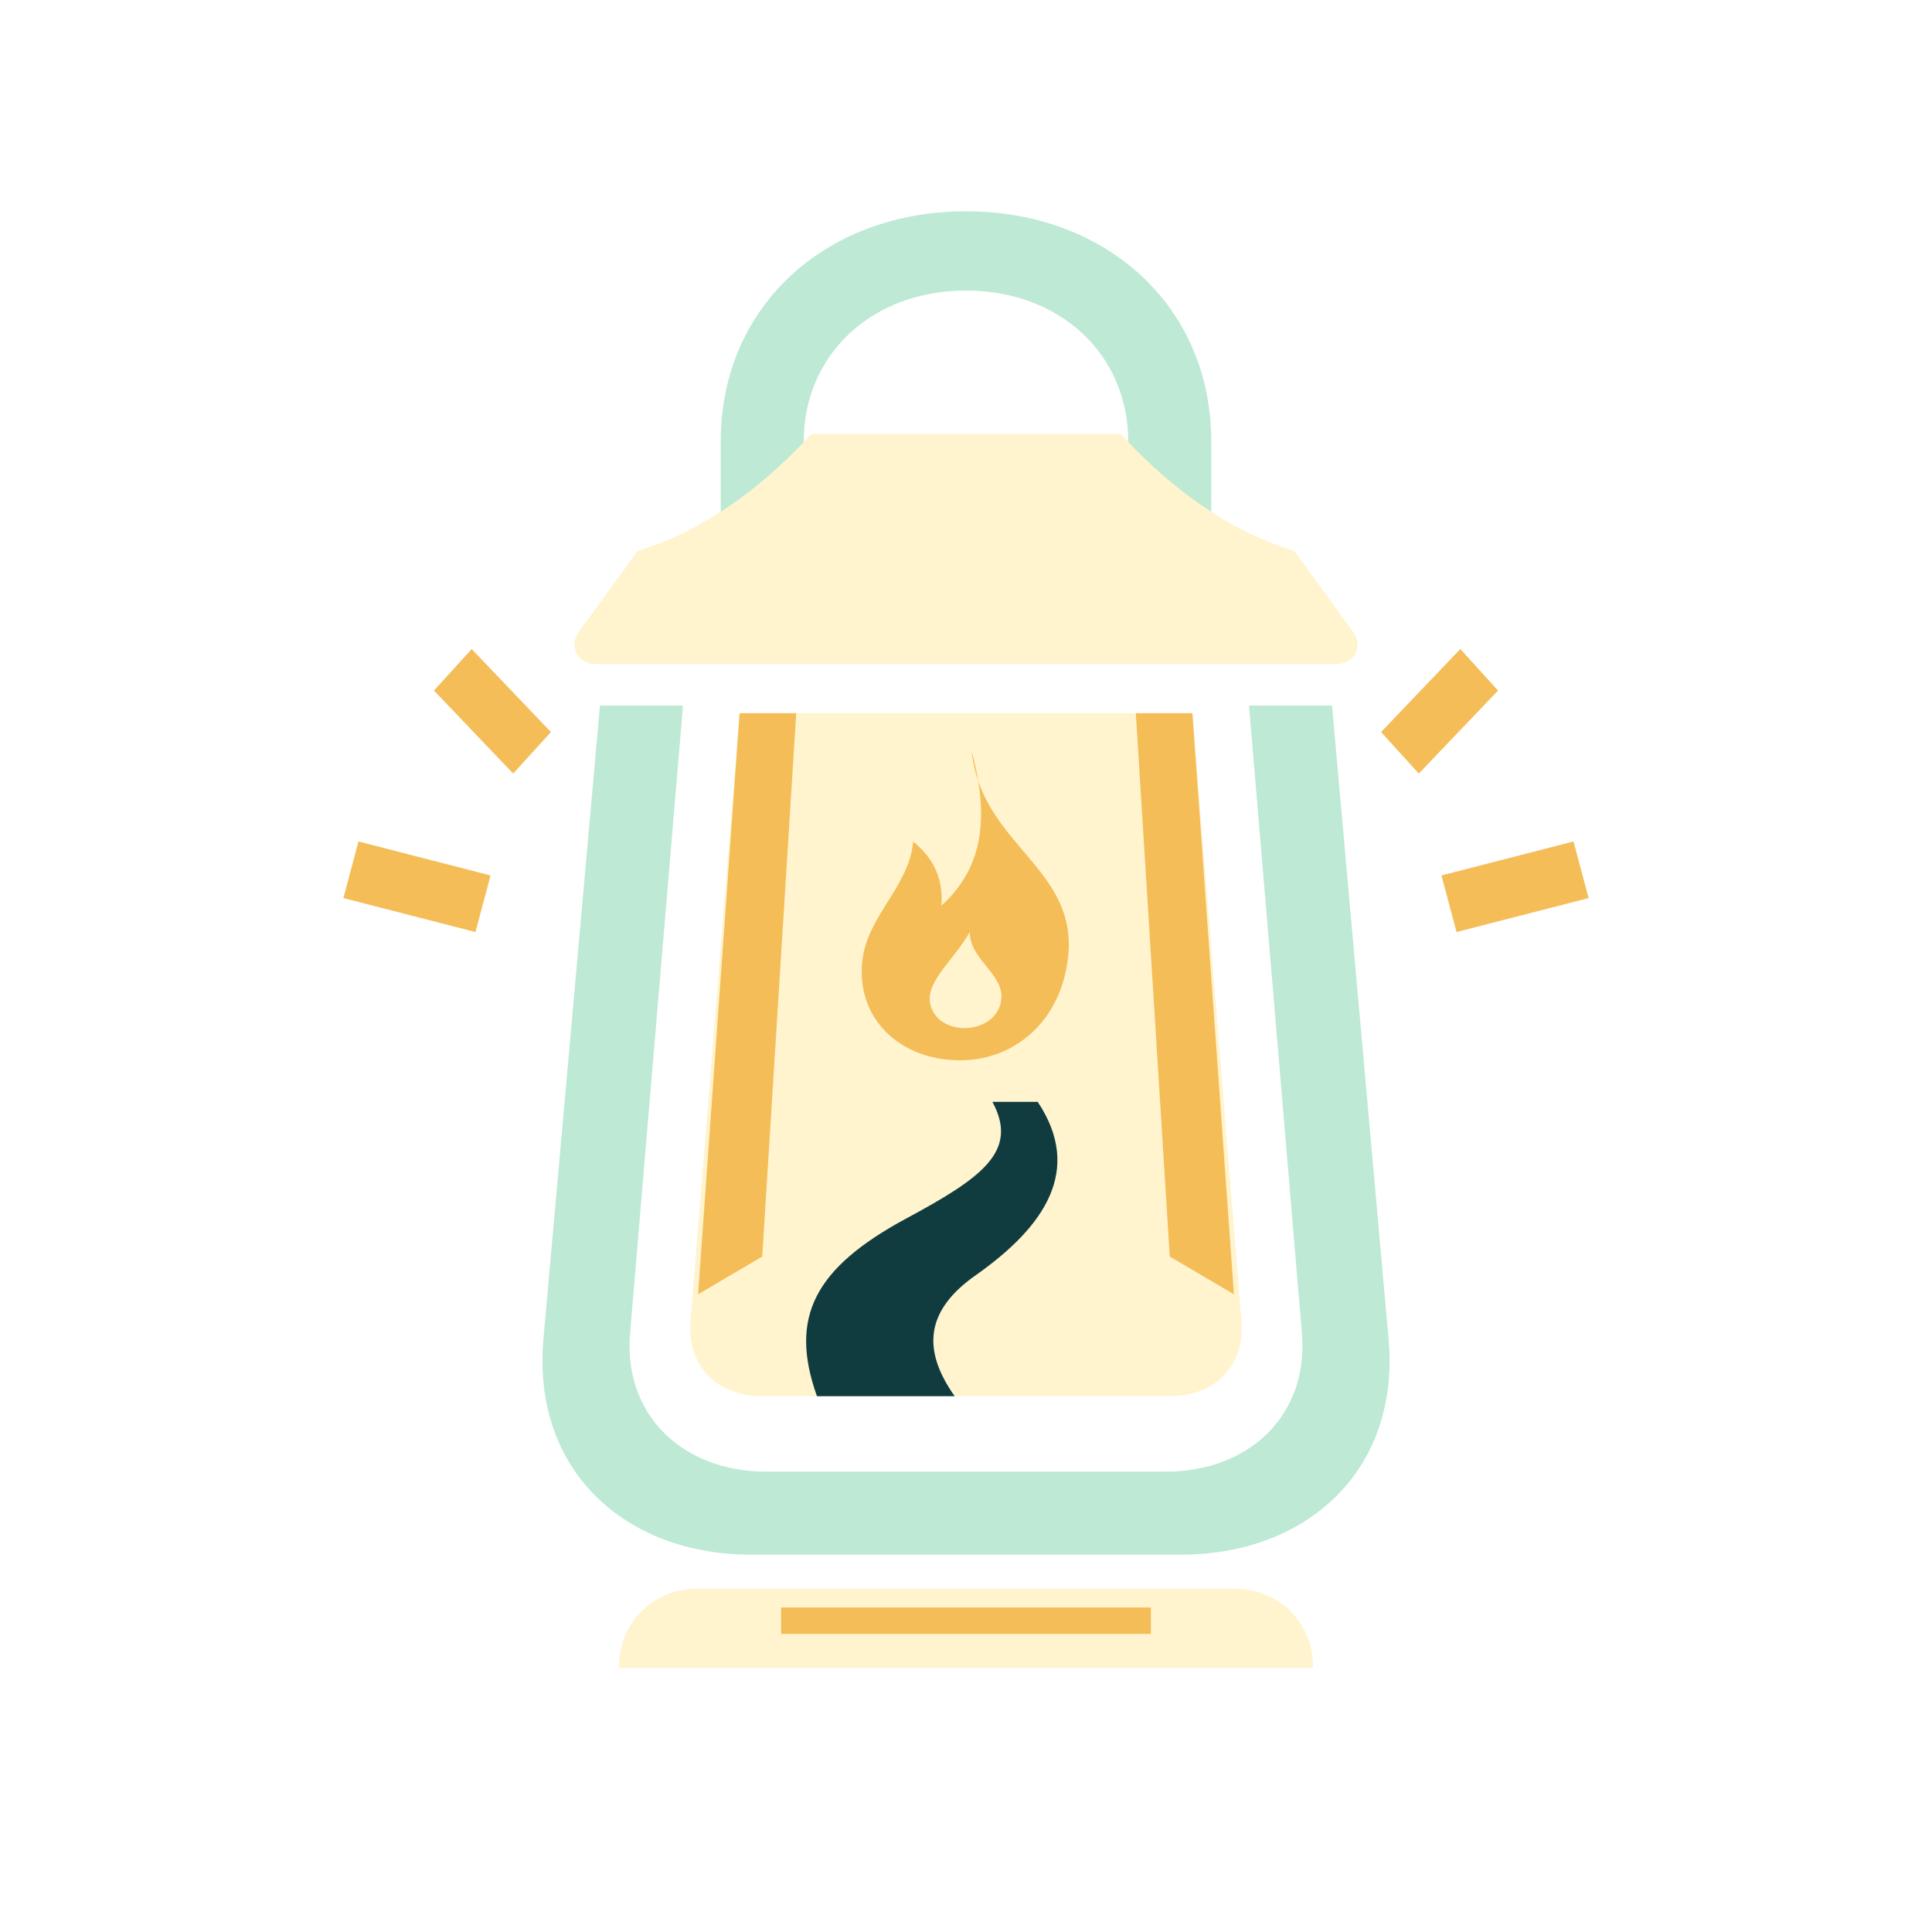
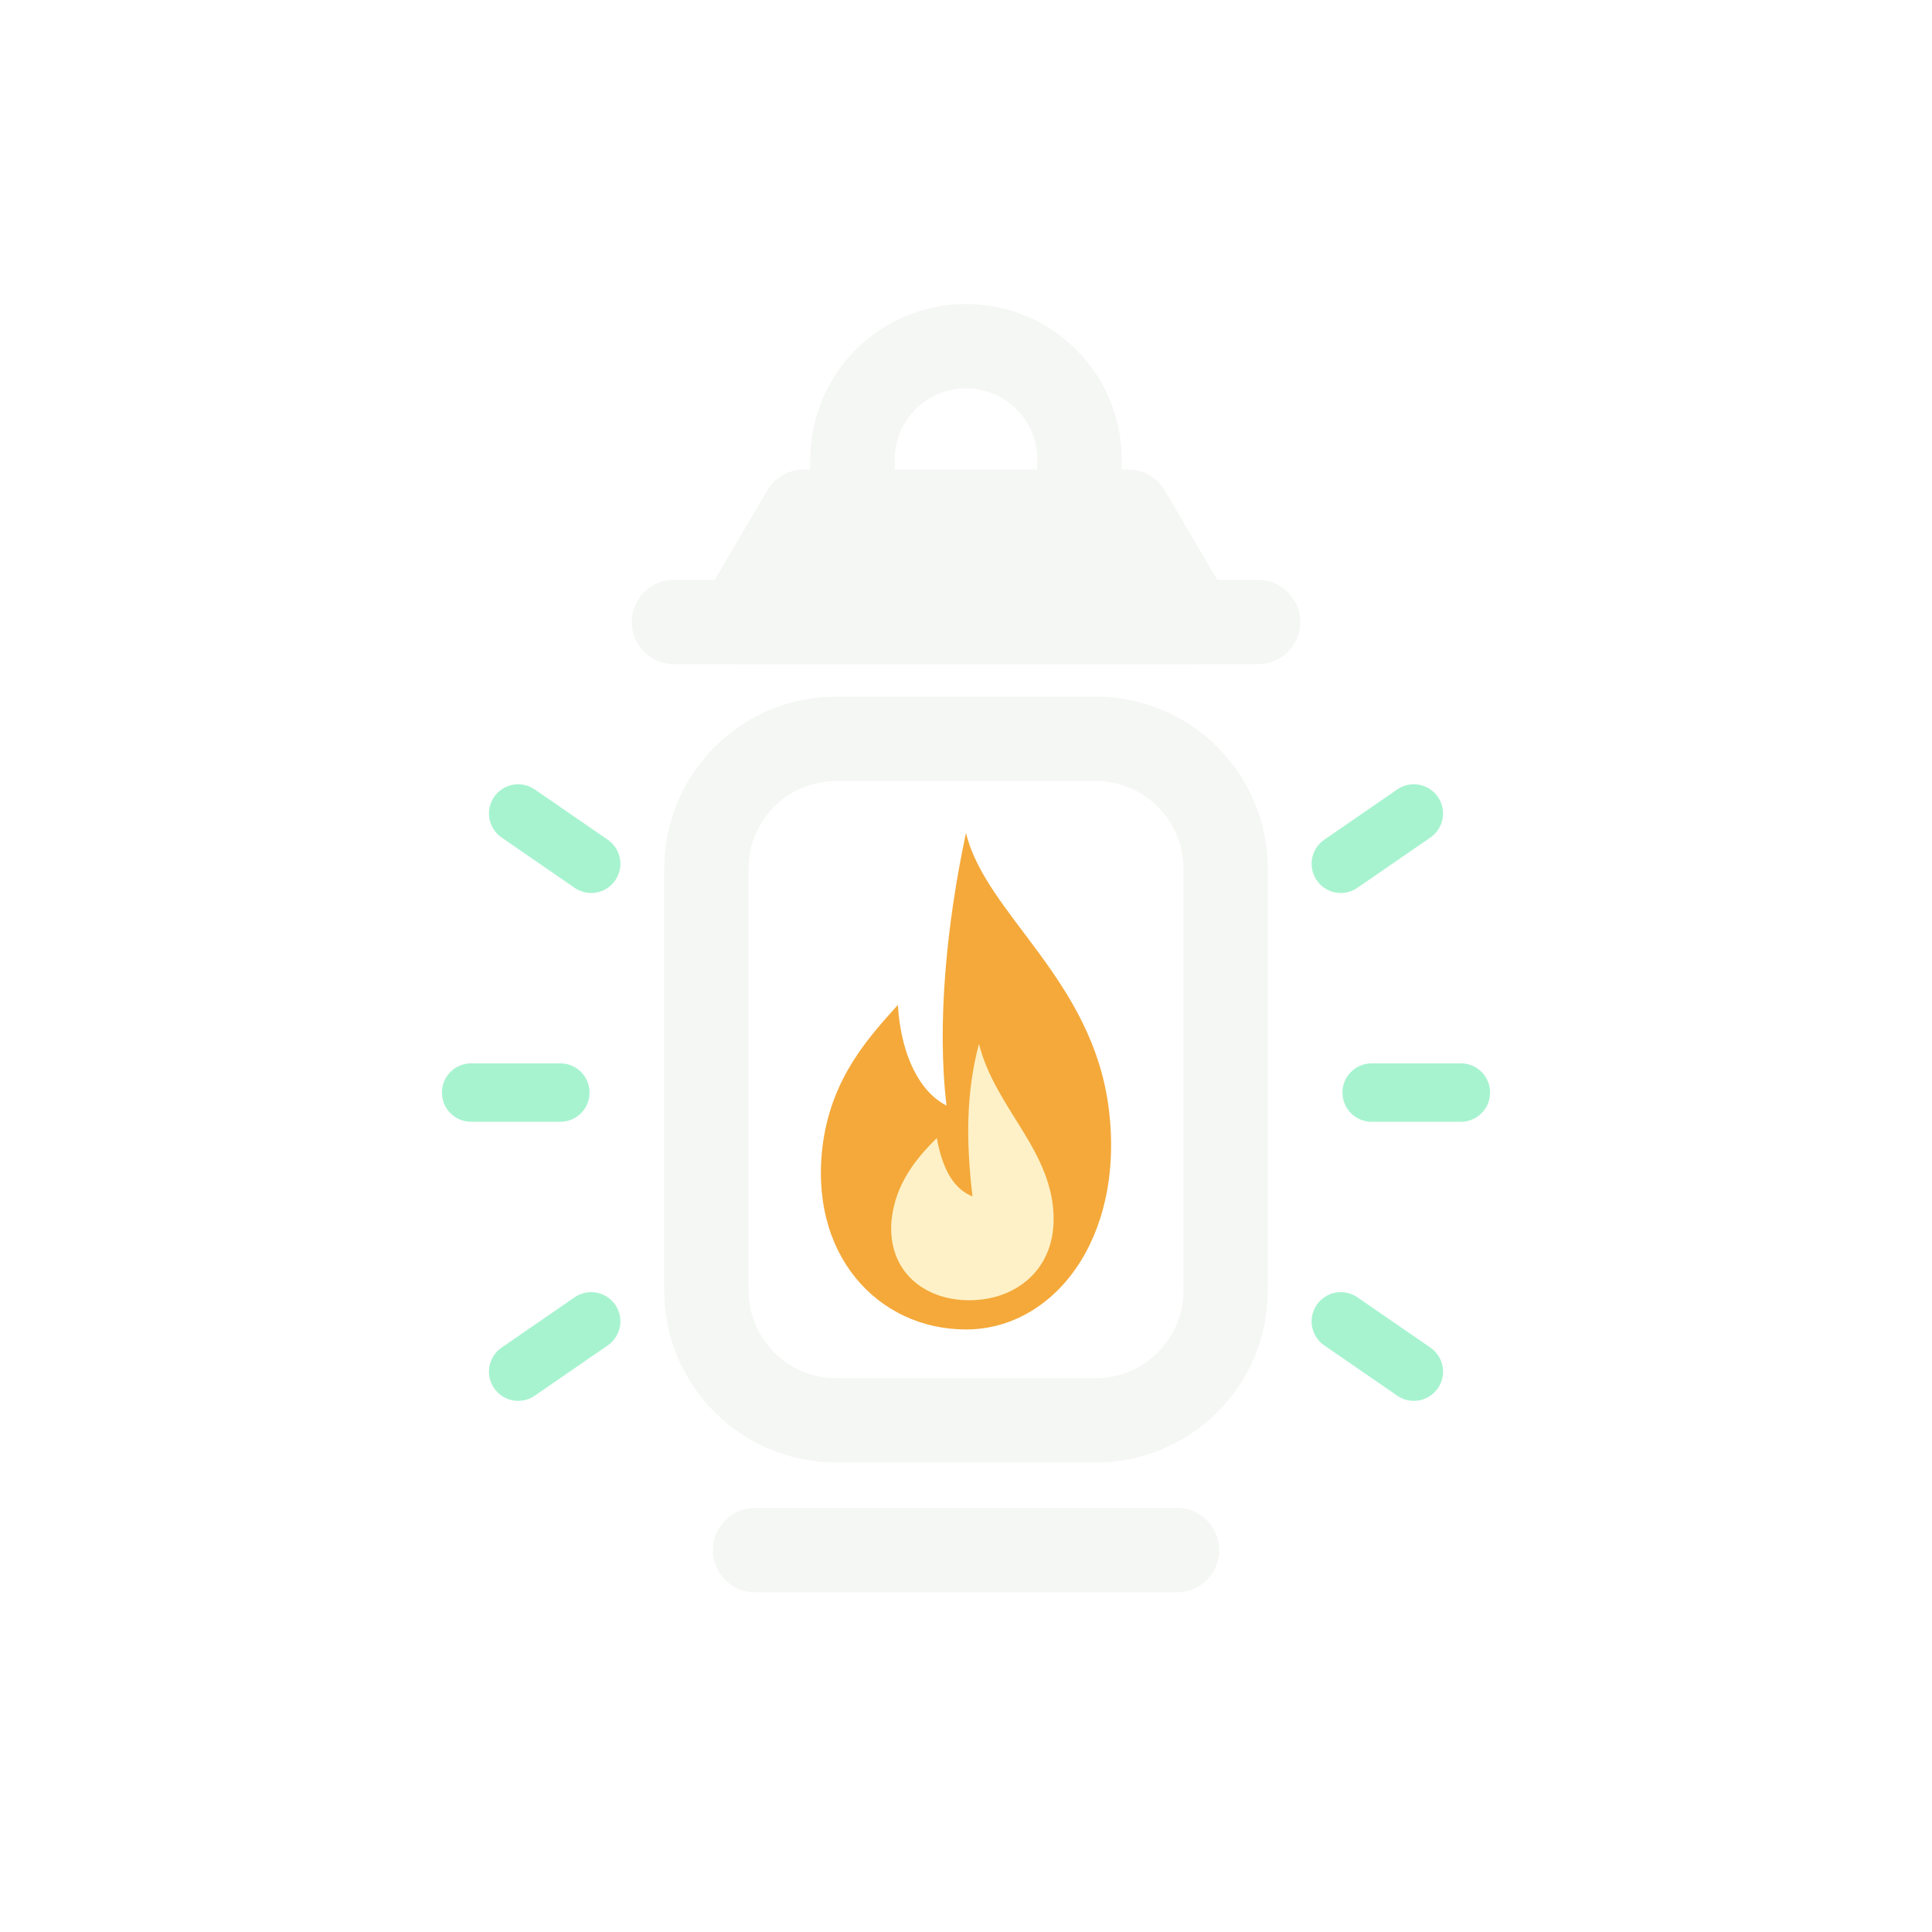
- <svg xmlns="http://www.w3.org/2000/svg" viewBox="0 0 1024 1024" role="img" aria-labelledby="title desc">
-   <path fill="#BDE9D5" d="M 382 300 L 382 234 C 382 162 438 112 512 112 C 586 112 642 162 642 234 L 642 300 L 598 300 L 598 234 C 598 188 562 154 512 154 C 462 154 426 188 426 234 L 426 300 Z" />
-   <path fill="#FFF4CE" d="M 338 292 C 378 280 410 252 430 230 L 594 230 C 614 252 646 280 686 292 L 718 336 C 722 343 718 352 708 352 L 316 352 C 306 352 302 343 306 336 Z" />
-   <path fill="#BDE9D5" d="M 318 374 L 362 374 L 334 706 C 330 750 362 780 406 780 L 618 780 C 662 780 694 750 690 706 L 662 374 L 706 374 L 736 710 C 742 780 692 824 626 824 L 398 824 C 332 824 282 780 288 710 Z" />
-   <path fill="#FFF4CE" d="M 392 378 L 632 378 L 658 700 C 660 724 644 740 620 740 L 404 740 C 380 740 364 724 366 700 Z" />
-   <path fill="#F4BD58" d="M 392 378 L 422 378 L 404 666 L 370 686 Z" />
-   <path fill="#F4BD58" d="M 602 378 L 632 378 L 654 686 L 620 666 Z" />
-   <path fill="#F4BD58" d="M 515 398 C 520 448 572 460 566 508 C 562 542 537 562 509 562 C 477 562 454 540 457 510 C 459 486 482 470 484 446 C 495 455 500 466 499 480 C 522 459 524 432 515 398 Z" />
-   <path fill="#FFF4CE" d="M 514 494 C 514 510 535 517 530 533 C 525 548 500 549 494 535 C 488 522 505 510 514 494 Z" />
-   <path fill="#103C40" d="M 433 740 C 418 698 432 672 480 646 C 521 624 540 610 526 584 L 550 584 C 574 620 554 650 517 676 C 490 695 489 716 506 740 Z" />
-   <path fill="#FFF4CE" d="M 370 842 L 654 842 C 678 842 696 860 696 884 L 328 884 C 328 860 346 842 370 842 Z" />
-   <path fill="#F4BD58" d="M 414 852 L 610 852 L 610 866 L 414 866 Z" />
-   <path fill="#F4BD58" d="M 230 366 L 250 344 L 292 388 L 272 410 Z" />
-   <path fill="#F4BD58" d="M 182 476 L 190 446 L 260 464 L 252 494 Z" />
-   <path fill="#F4BD58" d="M 774 344 L 794 366 L 752 410 L 732 388 Z" />
-   <path fill="#F4BD58" d="M 834 446 L 842 476 L 772 494 L 764 464 Z" />
+ <svg xmlns="http://www.w3.org/2000/svg" viewBox="0 0 1024 1024" role="img" aria-label="LumaPath lantern">
+   <g transform="translate(512 512) scale(0.86) translate(-512 -512)">
+     <g fill="none" stroke="#F5F7F4" stroke-width="52" stroke-linecap="round" stroke-linejoin="round">
+       <path d="M442 232 L442 200 A70 70 0 0 1 582 200 L582 232" />
+       <path d="M372 300 L412 232 L612 232 L652 300 Z" fill="#F5F7F4" />
+       <path d="M332 300 L692 300" />
+       <rect x="352" y="372" width="320" height="420" rx="80" />
+       <path d="M382 872 L642 872" />
+     </g>
+     <g fill="none" stroke="#A7F3D0" stroke-width="36" stroke-linecap="round">
+       <path d="M281 449 L236 418" />
+       <path d="M262 590 L207 590" />
+       <path d="M281 731 L236 762" />
+       <path d="M743 449 L788 418" />
+       <path d="M762 590 L817 590" />
+       <path d="M743 731 L788 762" />
+     </g>
+     <path d="M512 430 C524 480 590 520 600 600 C610 680 566 736 512 736 C458 736 414 690 424 620 C430 580 452 556 470 536 C472 568 484 590 500 598 C494 548 500 486 512 430 Z" fill="#F4A93A" />
+     <path d="M520 560 C530 600 566 626 566 668 C566 700 542 718 514 718 C486 718 464 700 466 670 C468 646 482 630 494 618 C498 640 506 650 516 654 C512 620 512 590 520 560 Z" fill="#FFF1C7" />
+   </g>
</svg>
